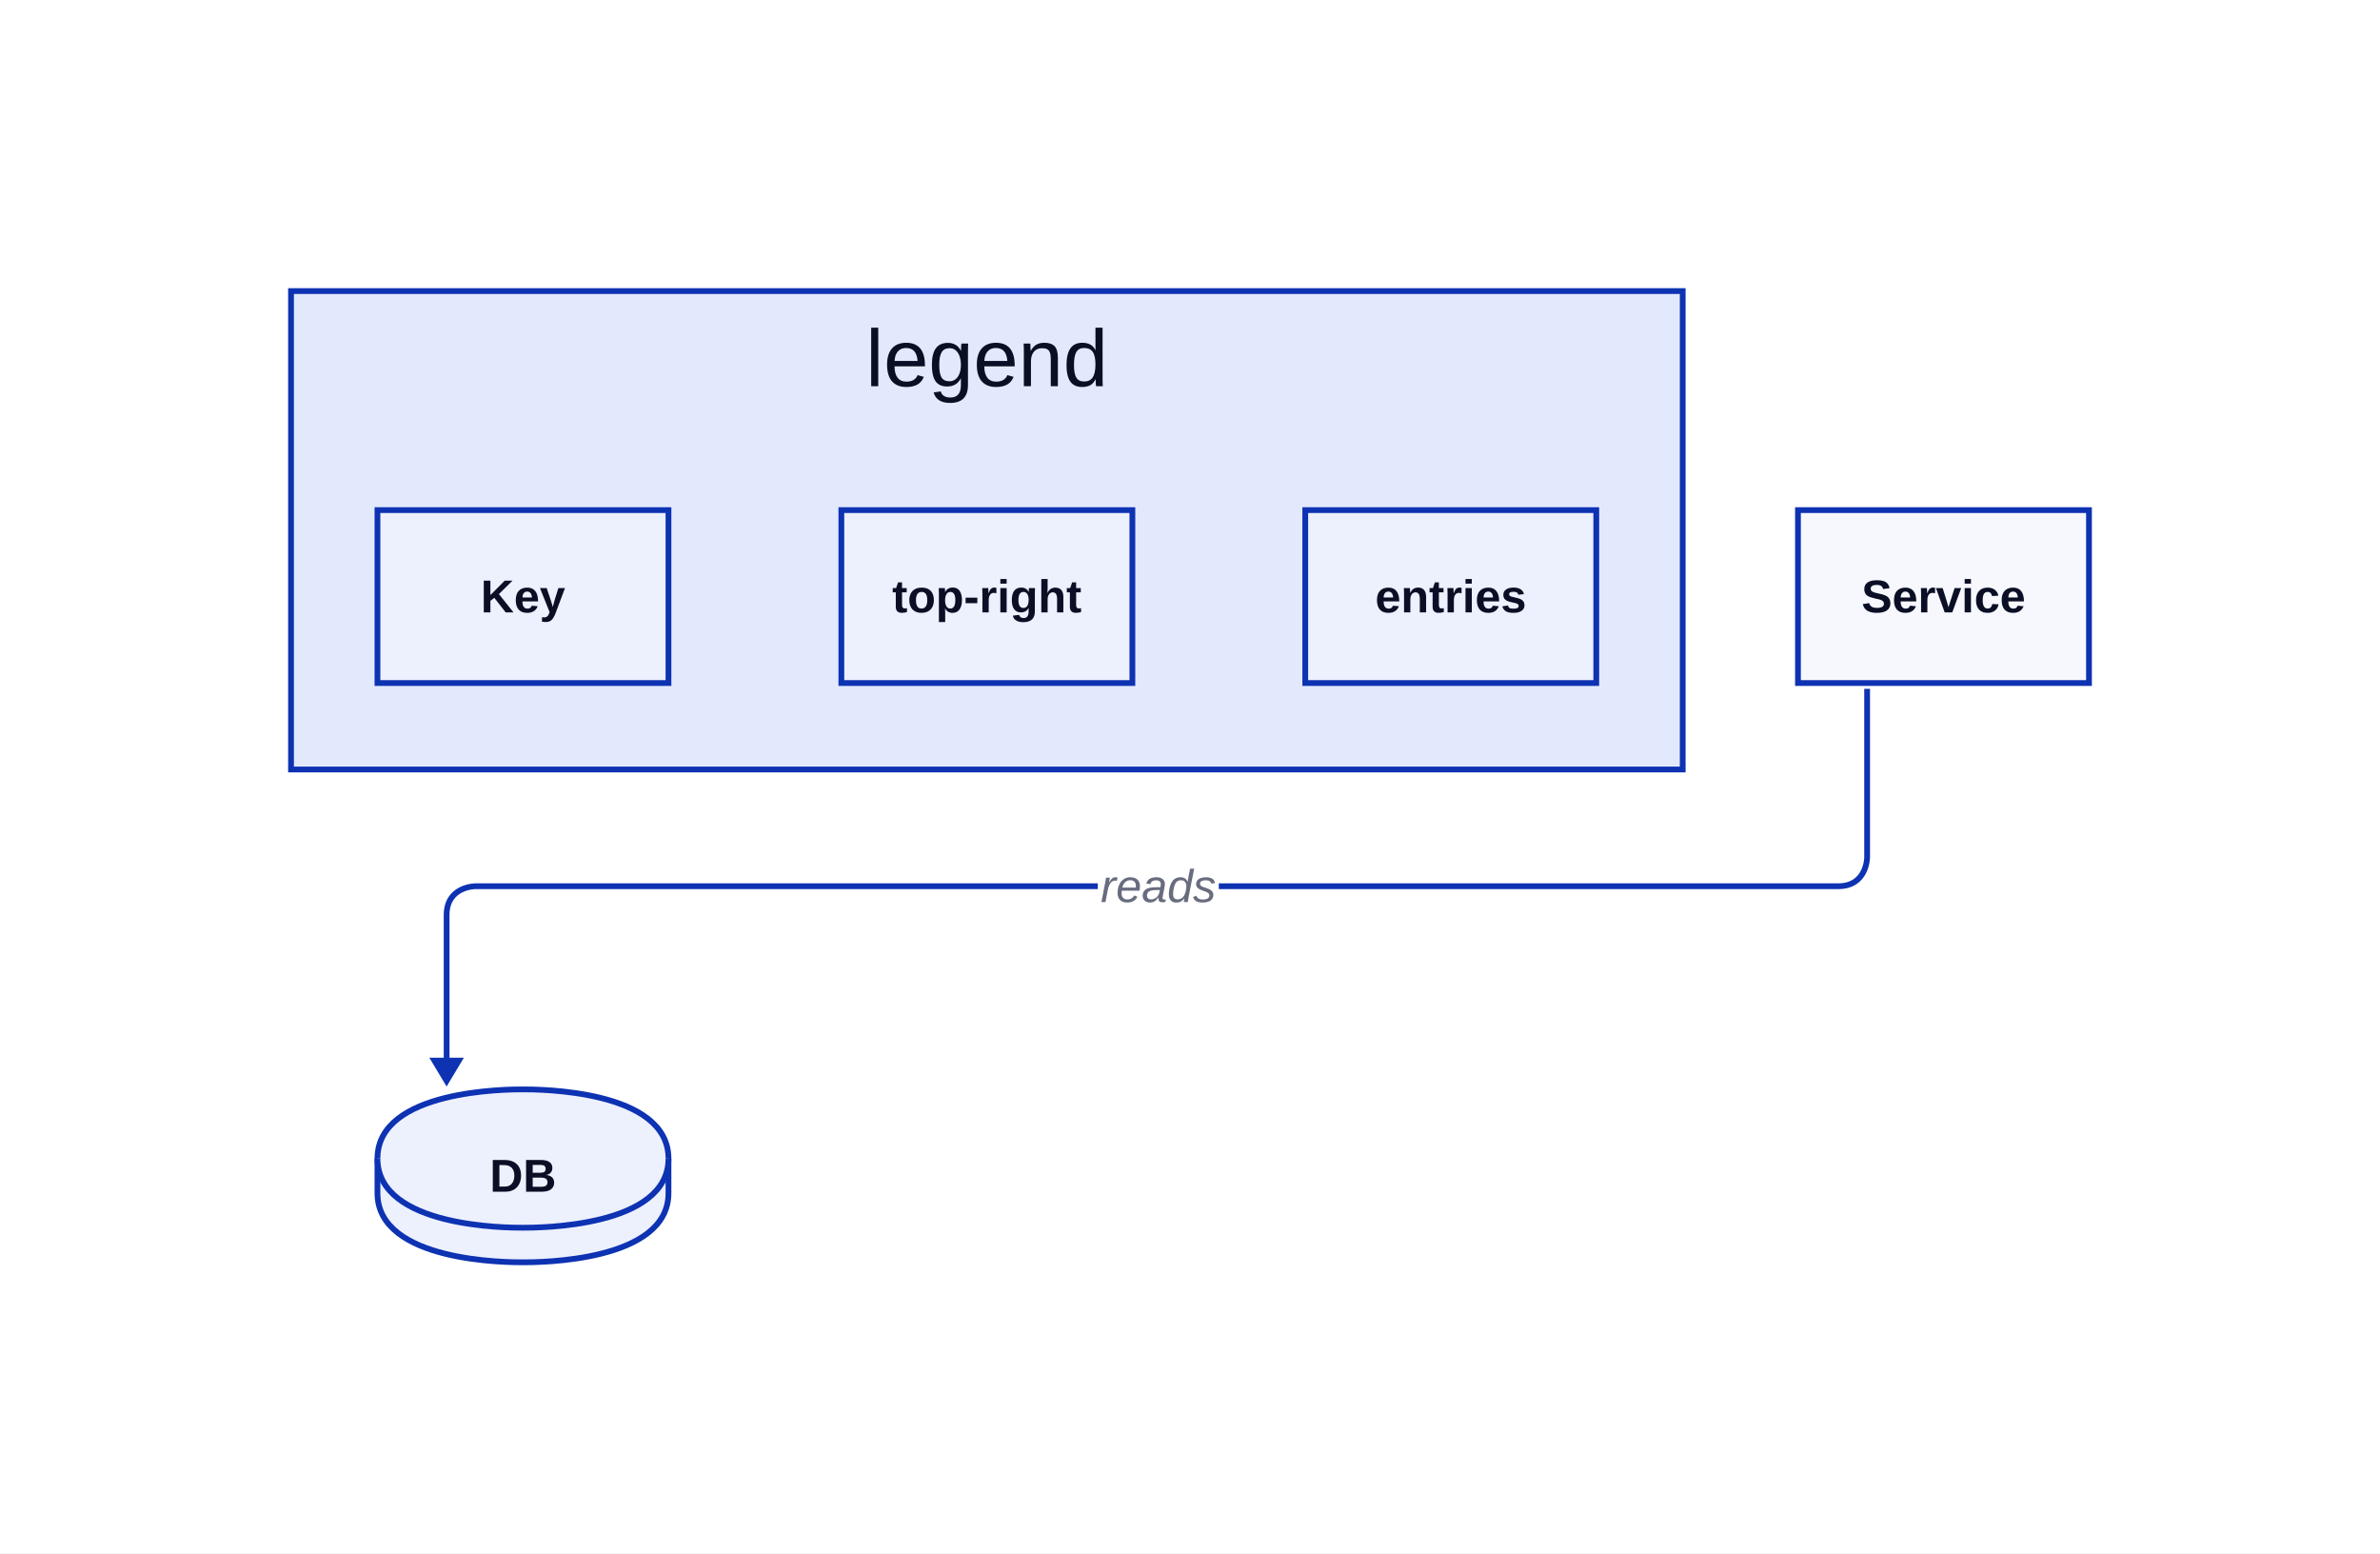
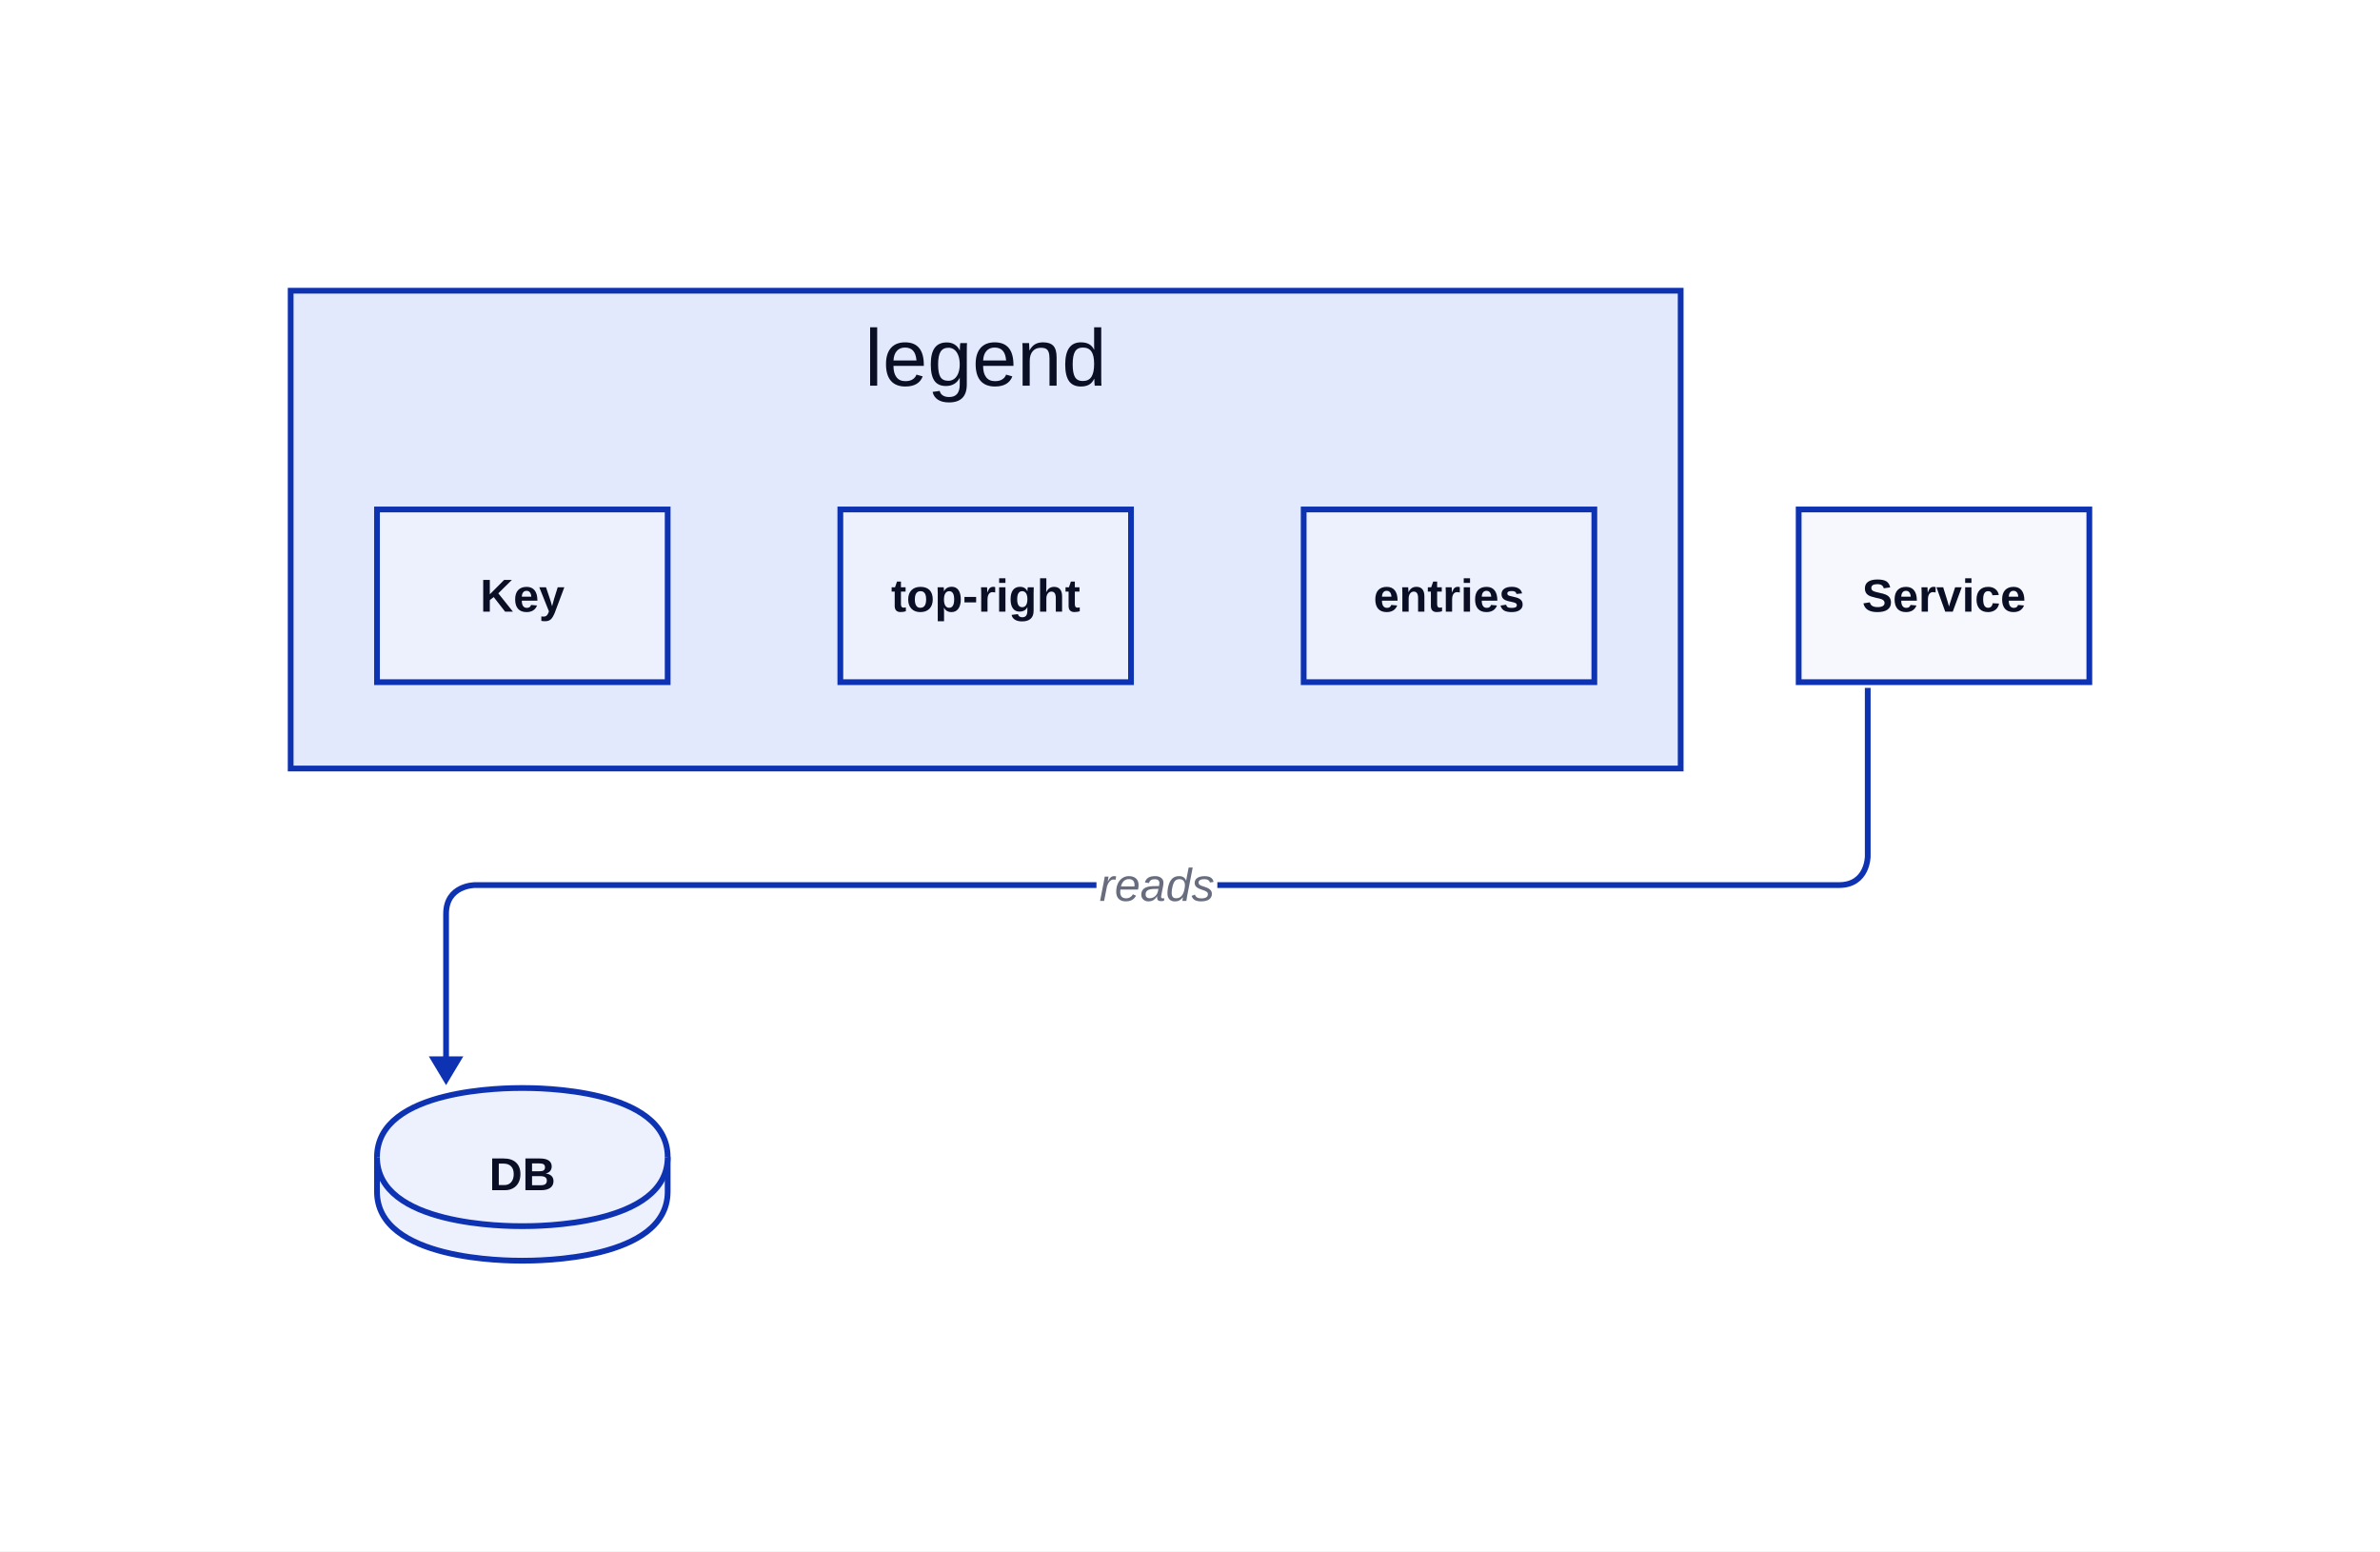
- <svg xmlns="http://www.w3.org/2000/svg" width="826" height="539" viewBox="-91 -137 826 539" data-d2-version="0.2.0" class="d2-1950815669 d2-svg">
+ <svg xmlns="http://www.w3.org/2000/svg" width="827" height="539" viewBox="-91 -137 827 539" data-d2-version="0.2.0" class="d2-1950815669 d2-svg">
  <defs>
-     <mask id="edge-label-mask" maskUnits="userSpaceOnUse" x="-91" y="-137" width="826" height="539">
-       <rect x="-91" y="-137" width="826" height="539" fill="white" />
+     <mask id="edge-label-mask" maskUnits="userSpaceOnUse" x="-91" y="-137" width="827" height="539">
+       <rect x="-91" y="-137" width="827" height="539" fill="white" />
      <rect x="290" y="160" width="42" height="21" fill="black" />
    </mask>
    <marker id="mk-161592640" markerWidth="10" markerHeight="12" refX="7" refY="6" viewBox="0 0 10 12" orient="auto" markerUnits="userSpaceOnUse">
      <polygon points="0,0 10,6 0,12" fill="#0D32B2" stroke-width="2" />
    </marker>
  </defs>
-   <rect x="-91" y="-137" width="826" height="539" rx="0" fill="#FFFFFF" stroke-width="0" />
+   <rect x="-91" y="-137" width="827" height="539" rx="0" fill="#FFFFFF" stroke-width="0" />
  <g id="base-layer">
    <rect x="10" y="-36" width="483" height="166" fill="#E3E9FD" stroke="#0D32B2" stroke-width="2" rx="0" ry="0" />
-     <rect x="533" y="40" width="101" height="60" fill="#F7F8FE" stroke="#0D32B2" stroke-width="2" rx="0" ry="0" />
+     <rect x="534" y="40" width="101" height="60" fill="#F7F8FE" stroke="#0D32B2" stroke-width="2" rx="0" ry="0" />
    <path d="M 40 265 C 40 241 85.45 241 90.5 241 C 95.55 241 141 241 141 265 L 141 277 C 141 301 95.55 301 90.5 301 C 85.45 301 40 301 40 277 L 40 265 Z" fill="#EDF0FD" stroke="#0D32B2" stroke-width="2" />
    <path d="M 40 265 C 40 289 85.45 289 90.5 289 C 95.55 289 141 289 141 265" fill="#EDF0FD" stroke="#0D32B2" stroke-width="2" />
    <rect x="40" y="40" width="101" height="60" fill="#EDF0FD" stroke="#0D32B2" stroke-width="2" rx="0" ry="0" />
    <rect x="201" y="40" width="101" height="60" fill="#EDF0FD" stroke="#0D32B2" stroke-width="2" rx="0" ry="0" />
    <rect x="362" y="40" width="101" height="60" fill="#EDF0FD" stroke="#0D32B2" stroke-width="2" rx="0" ry="0" />
-     <path d="M 557 102 L 557 160.5 S 557 170.5 547 170.5 L 74 170.5 S 64 170.5 64 180.5 L 64 237" fill="none" stroke="#0D32B2" stroke-width="2" marker-end="url(#mk-161592640)" mask="url(#edge-label-mask)" />
+     <path d="M 558 102 L 558 160.5 S 558 170.5 548 170.5 L 74 170.5 S 64 170.5 64 180.5 L 64 237" fill="none" stroke="#0D32B2" stroke-width="2" marker-end="url(#mk-161592640)" mask="url(#edge-label-mask)" />
    <text x="311" y="176" text-anchor="middle" dominant-baseline="alphabetic" font-family="Arial, sans-serif" font-size="16" style="fill: #676C7E; font-style: italic">reads</text>
    <text x="251.5" y="-3" text-anchor="middle" dominant-baseline="alphabetic" font-family="Arial, sans-serif" font-size="28" style="fill: #0A0F25">legend</text>
-     <text x="583.5" y="75.5" text-anchor="middle" dominant-baseline="alphabetic" font-family="Arial, sans-serif" font-size="16" style="fill: #0A0F25; font-weight: 700">Service</text>
+     <text x="584.5" y="75.5" text-anchor="middle" dominant-baseline="alphabetic" font-family="Arial, sans-serif" font-size="16" style="fill: #0A0F25; font-weight: 700">Service</text>
    <text x="90.5" y="276.5" text-anchor="middle" dominant-baseline="alphabetic" font-family="Arial, sans-serif" font-size="16" style="fill: #0A0F25; font-weight: 700">DB</text>
    <text x="90.5" y="75.5" text-anchor="middle" dominant-baseline="alphabetic" font-family="Arial, sans-serif" font-size="16" style="fill: #0A0F25; font-weight: 700">Key</text>
    <text x="251.5" y="75.5" text-anchor="middle" dominant-baseline="alphabetic" font-family="Arial, sans-serif" font-size="16" style="fill: #0A0F25; font-weight: 700">top-right</text>
    <text x="412.5" y="75.5" text-anchor="middle" dominant-baseline="alphabetic" font-family="Arial, sans-serif" font-size="16" style="fill: #0A0F25; font-weight: 700">entries</text>
  </g>
</svg>
